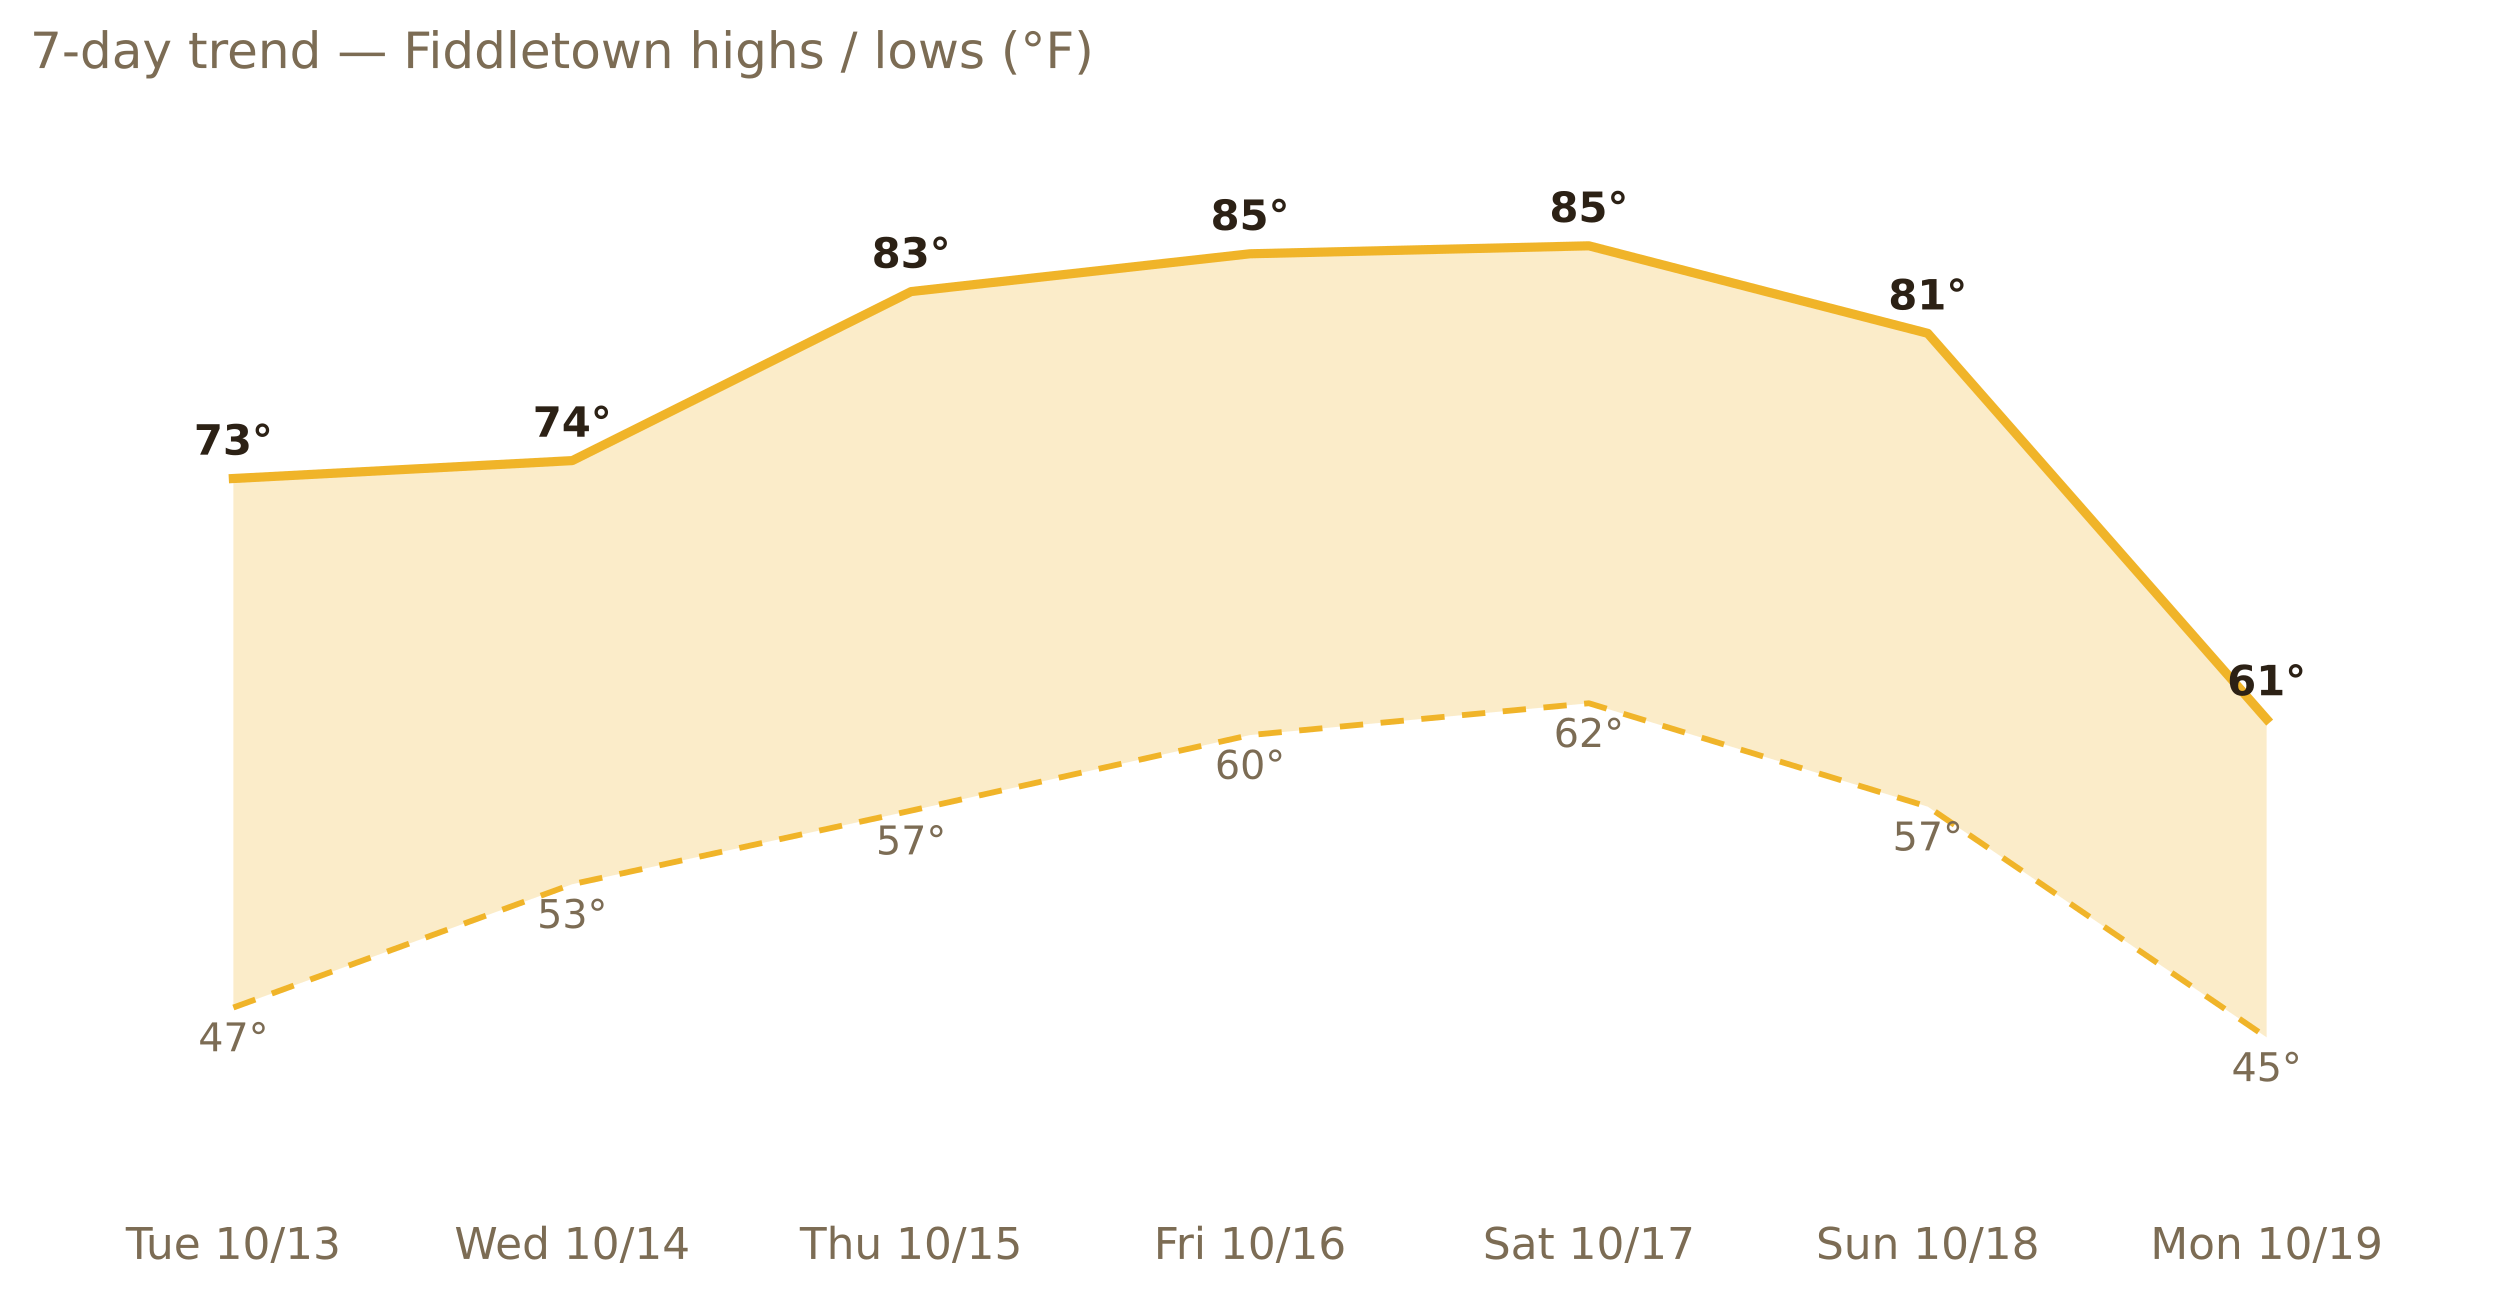
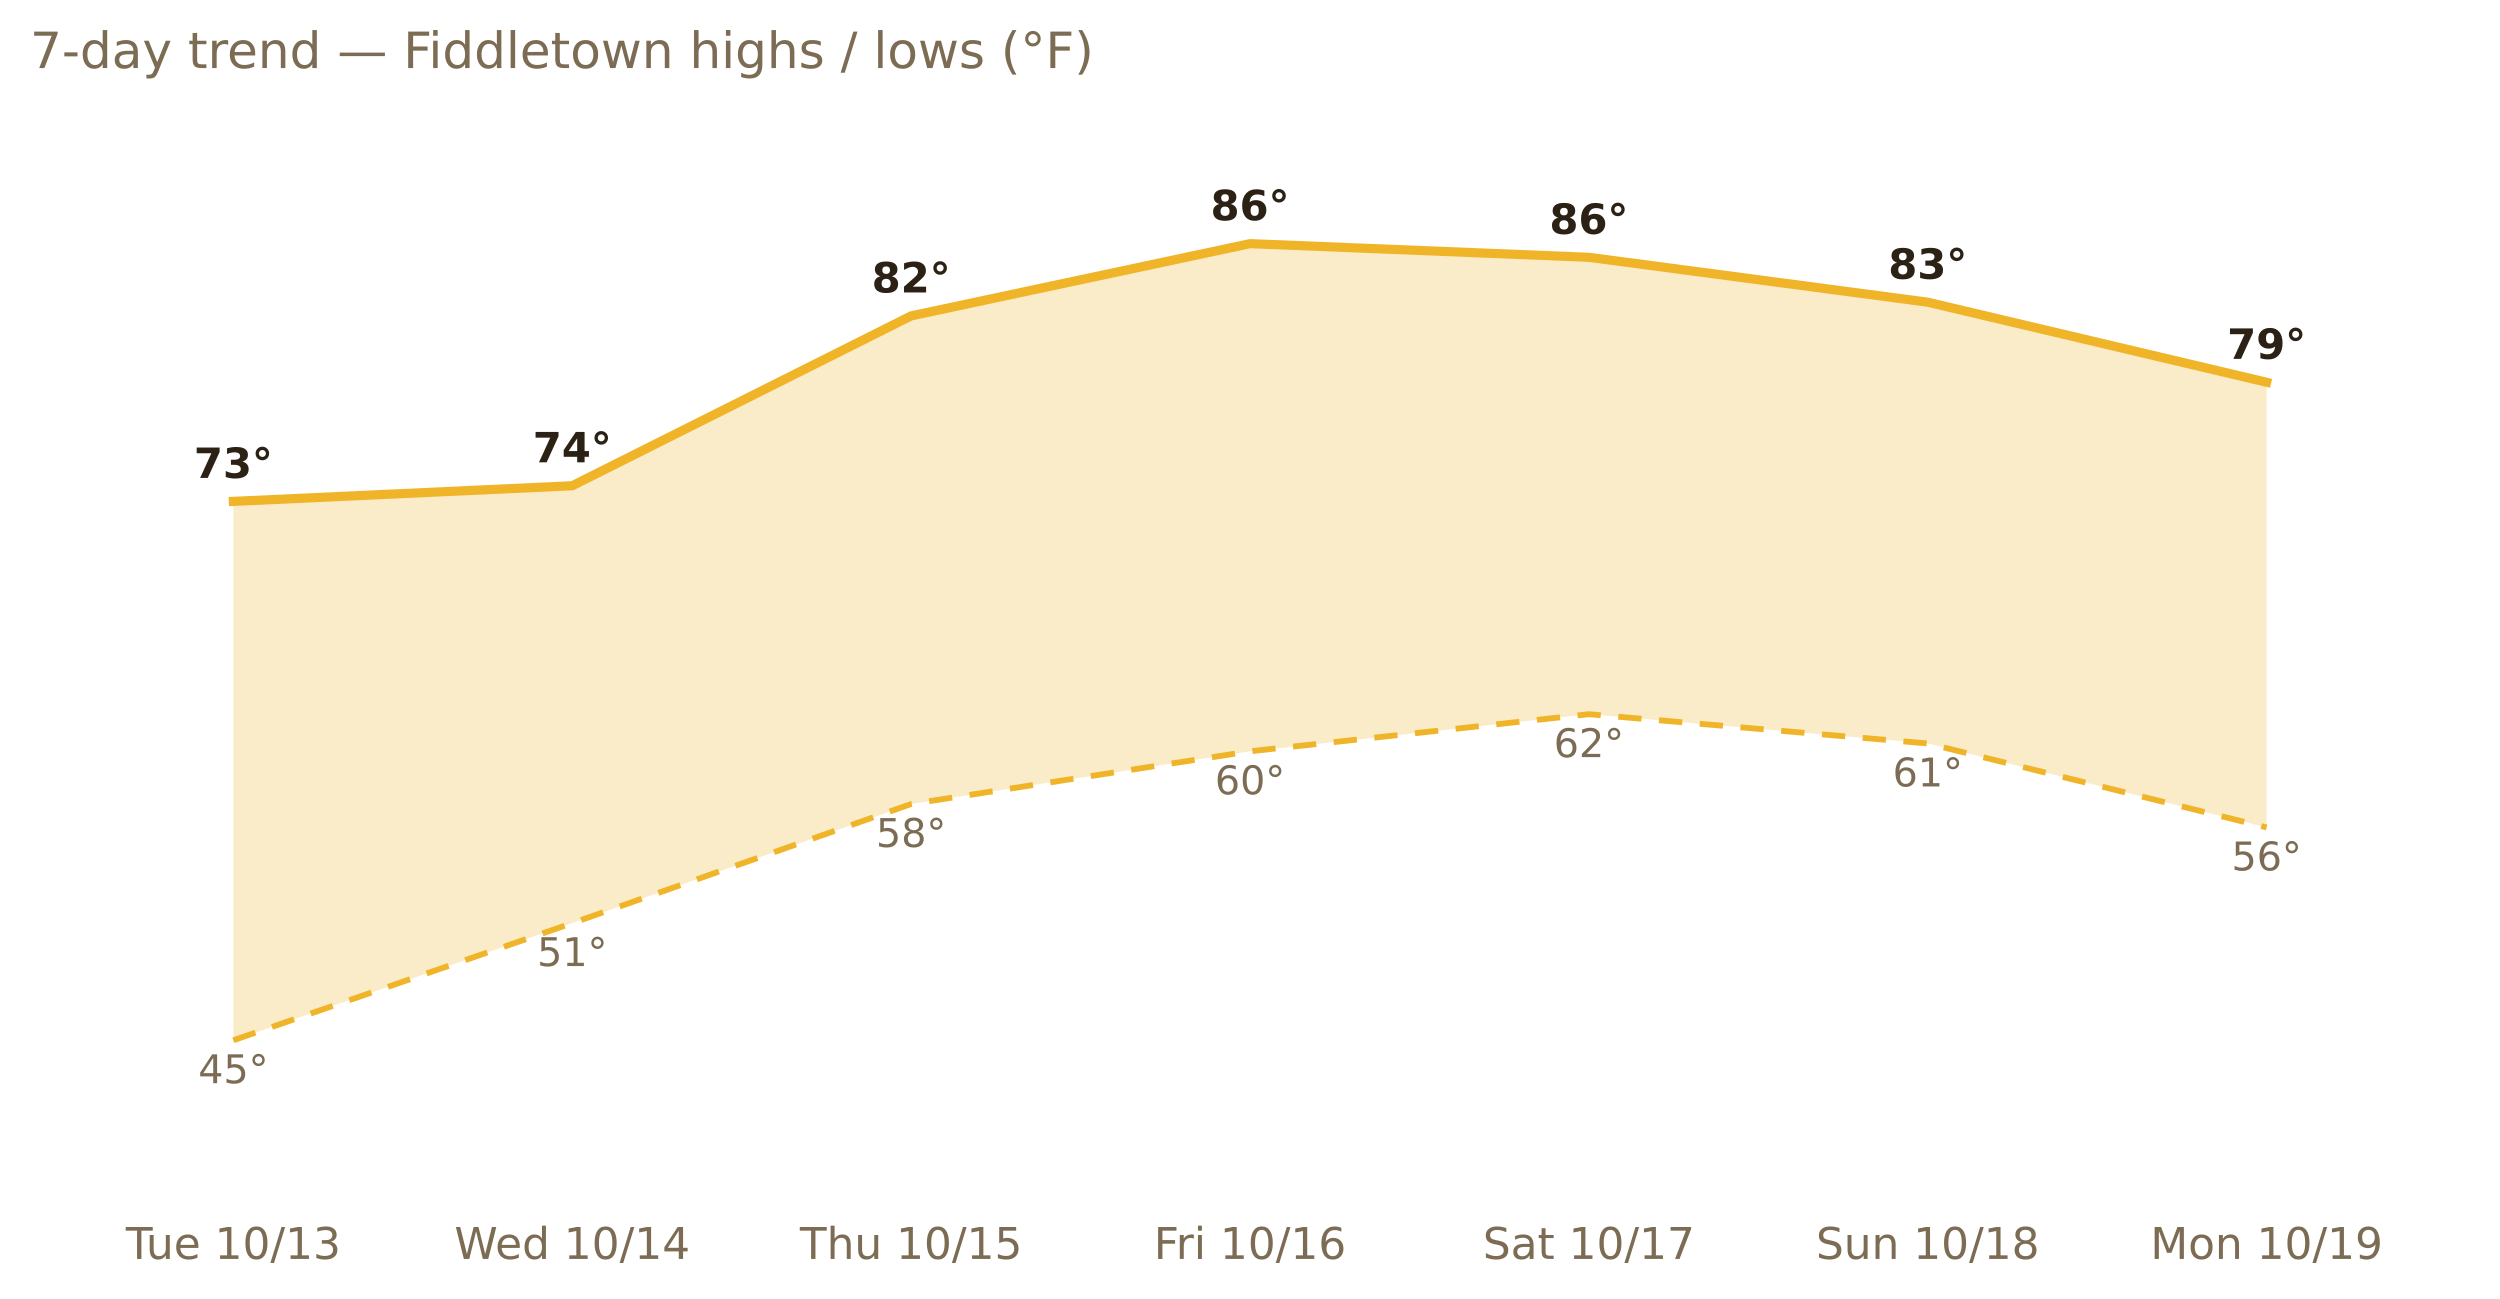
<svg xmlns="http://www.w3.org/2000/svg" xmlns:xlink="http://www.w3.org/1999/xlink" width="599.2pt" height="311.13pt" viewBox="0 0 599.2 311.13" version="1.1">
  <defs>
    <style type="text/css">*{stroke-linejoin: round; stroke-linecap: butt}</style>
  </defs>
  <g id="figure_1">
    <g id="patch_1">
      <path d="M 0 311.13  L 599.2 311.13  L 599.2 0  L 0 0  L 0 311.13  z " style="fill: none; opacity: 0" />
    </g>
    <g id="axes_1">
      <g id="patch_2">
        <path d="M 7.2 286.768  L 592 286.768  L 592 30.318  L 7.2 30.318  L 7.2 286.768  z " style="fill: none" />
      </g>
      <g id="matplotlib.axis_1">
        <g id="xtick_1">
          <g id="text_1">
            <g style="fill: #7c6c54" transform="translate(30.16486 301.7465) scale(0.105 -0.105)">
              <defs>
                <path id="DejaVuSans-54" d="M -19 4666  L 3928 4666  L 3928 4134  L 2272 4134  L 2272 0  L 1638 0  L 1638 4134  L -19 4134  L -19 4666  z " transform="scale(0.015625)" />
                <path id="DejaVuSans-75" d="M 544 1381  L 544 3500  L 1119 3500  L 1119 1403  Q 1119 906 1312 657  Q 1506 409 1894 409  Q 2359 409 2629 706  Q 2900 1003 2900 1516  L 2900 3500  L 3475 3500  L 3475 0  L 2900 0  L 2900 538  Q 2691 219 2414 64  Q 2138 -91 1772 -91  Q 1169 -91 856 284  Q 544 659 544 1381  z M 1991 3584  L 1991 3584  z " transform="scale(0.015625)" />
                <path id="DejaVuSans-65" d="M 3597 1894  L 3597 1613  L 953 1613  Q 991 1019 1311 708  Q 1631 397 2203 397  Q 2534 397 2845 478  Q 3156 559 3463 722  L 3463 178  Q 3153 47 2828 -22  Q 2503 -91 2169 -91  Q 1331 -91 842 396  Q 353 884 353 1716  Q 353 2575 817 3079  Q 1281 3584 2069 3584  Q 2775 3584 3186 3129  Q 3597 2675 3597 1894  z M 3022 2063  Q 3016 2534 2758 2815  Q 2500 3097 2075 3097  Q 1594 3097 1305 2825  Q 1016 2553 972 2059  L 3022 2063  z " transform="scale(0.015625)" />
                <path id="DejaVuSans-20" transform="scale(0.015625)" />
                <path id="DejaVuSans-31" d="M 794 531  L 1825 531  L 1825 4091  L 703 3866  L 703 4441  L 1819 4666  L 2450 4666  L 2450 531  L 3481 531  L 3481 0  L 794 0  L 794 531  z " transform="scale(0.015625)" />
                <path id="DejaVuSans-30" d="M 2034 4250  Q 1547 4250 1301 3770  Q 1056 3291 1056 2328  Q 1056 1369 1301 889  Q 1547 409 2034 409  Q 2525 409 2770 889  Q 3016 1369 3016 2328  Q 3016 3291 2770 3770  Q 2525 4250 2034 4250  z M 2034 4750  Q 2819 4750 3233 4129  Q 3647 3509 3647 2328  Q 3647 1150 3233 529  Q 2819 -91 2034 -91  Q 1250 -91 836 529  Q 422 1150 422 2328  Q 422 3509 836 4129  Q 1250 4750 2034 4750  z " transform="scale(0.015625)" />
                <path id="DejaVuSans-2f" d="M 1625 4666  L 2156 4666  L 531 -594  L 0 -594  L 1625 4666  z " transform="scale(0.015625)" />
                <path id="DejaVuSans-33" d="M 2597 2516  Q 3050 2419 3304 2112  Q 3559 1806 3559 1356  Q 3559 666 3084 287  Q 2609 -91 1734 -91  Q 1441 -91 1130 -33  Q 819 25 488 141  L 488 750  Q 750 597 1062 519  Q 1375 441 1716 441  Q 2309 441 2620 675  Q 2931 909 2931 1356  Q 2931 1769 2642 2001  Q 2353 2234 1838 2234  L 1294 2234  L 1294 2753  L 1863 2753  Q 2328 2753 2575 2939  Q 2822 3125 2822 3475  Q 2822 3834 2567 4026  Q 2313 4219 1838 4219  Q 1578 4219 1281 4162  Q 984 4106 628 3988  L 628 4550  Q 988 4650 1302 4700  Q 1616 4750 1894 4750  Q 2613 4750 3031 4423  Q 3450 4097 3450 3541  Q 3450 3153 3228 2886  Q 3006 2619 2597 2516  z " transform="scale(0.015625)" />
              </defs>
              <use xlink:href="#DejaVuSans-54" />
              <use xlink:href="#DejaVuSans-75" x="45.959" />
              <use xlink:href="#DejaVuSans-65" x="109.338" />
              <use xlink:href="#DejaVuSans-20" x="170.861" />
              <use xlink:href="#DejaVuSans-31" x="202.648" />
              <use xlink:href="#DejaVuSans-30" x="266.271" />
              <use xlink:href="#DejaVuSans-2f" x="329.895" />
              <use xlink:href="#DejaVuSans-31" x="363.586" />
              <use xlink:href="#DejaVuSans-33" x="427.209" />
            </g>
          </g>
        </g>
        <g id="xtick_2">
          <g id="text_2">
            <g style="fill: #7c6c54" transform="translate(108.9114 301.7465) scale(0.105 -0.105)">
              <defs>
                <path id="DejaVuSans-57" d="M 213 4666  L 850 4666  L 1831 722  L 2809 4666  L 3519 4666  L 4500 722  L 5478 4666  L 6119 4666  L 4947 0  L 4153 0  L 3169 4050  L 2175 0  L 1381 0  L 213 4666  z " transform="scale(0.015625)" />
                <path id="DejaVuSans-64" d="M 2906 2969  L 2906 4863  L 3481 4863  L 3481 0  L 2906 0  L 2906 525  Q 2725 213 2448 61  Q 2172 -91 1784 -91  Q 1150 -91 751 415  Q 353 922 353 1747  Q 353 2572 751 3078  Q 1150 3584 1784 3584  Q 2172 3584 2448 3432  Q 2725 3281 2906 2969  z M 947 1747  Q 947 1113 1208 752  Q 1469 391 1925 391  Q 2381 391 2643 752  Q 2906 1113 2906 1747  Q 2906 2381 2643 2742  Q 2381 3103 1925 3103  Q 1469 3103 1208 2742  Q 947 2381 947 1747  z " transform="scale(0.015625)" />
                <path id="DejaVuSans-34" d="M 2419 4116  L 825 1625  L 2419 1625  L 2419 4116  z M 2253 4666  L 3047 4666  L 3047 1625  L 3713 1625  L 3713 1100  L 3047 1100  L 3047 0  L 2419 0  L 2419 1100  L 313 1100  L 313 1709  L 2253 4666  z " transform="scale(0.015625)" />
              </defs>
              <use xlink:href="#DejaVuSans-57" />
              <use xlink:href="#DejaVuSans-65" x="93.002" />
              <use xlink:href="#DejaVuSans-64" x="154.525" />
              <use xlink:href="#DejaVuSans-20" x="218.002" />
              <use xlink:href="#DejaVuSans-31" x="249.789" />
              <use xlink:href="#DejaVuSans-30" x="313.412" />
              <use xlink:href="#DejaVuSans-2f" x="377.035" />
              <use xlink:href="#DejaVuSans-31" x="410.727" />
              <use xlink:href="#DejaVuSans-34" x="474.35" />
            </g>
          </g>
        </g>
        <g id="xtick_3">
          <g id="text_3">
            <g style="fill: #7c6c54" transform="translate(191.7184 301.7465) scale(0.105 -0.105)">
              <defs>
                <path id="DejaVuSans-68" d="M 3513 2113  L 3513 0  L 2938 0  L 2938 2094  Q 2938 2591 2744 2837  Q 2550 3084 2163 3084  Q 1697 3084 1428 2787  Q 1159 2491 1159 1978  L 1159 0  L 581 0  L 581 4863  L 1159 4863  L 1159 2956  Q 1366 3272 1645 3428  Q 1925 3584 2291 3584  Q 2894 3584 3203 3211  Q 3513 2838 3513 2113  z " transform="scale(0.015625)" />
                <path id="DejaVuSans-35" d="M 691 4666  L 3169 4666  L 3169 4134  L 1269 4134  L 1269 2991  Q 1406 3038 1543 3061  Q 1681 3084 1819 3084  Q 2600 3084 3056 2656  Q 3513 2228 3513 1497  Q 3513 744 3044 326  Q 2575 -91 1722 -91  Q 1428 -91 1123 -41  Q 819 9 494 109  L 494 744  Q 775 591 1075 516  Q 1375 441 1709 441  Q 2250 441 2565 725  Q 2881 1009 2881 1497  Q 2881 1984 2565 2268  Q 2250 2553 1709 2553  Q 1456 2553 1204 2497  Q 953 2441 691 2322  L 691 4666  z " transform="scale(0.015625)" />
              </defs>
              <use xlink:href="#DejaVuSans-54" />
              <use xlink:href="#DejaVuSans-68" x="61.084" />
              <use xlink:href="#DejaVuSans-75" x="124.463" />
              <use xlink:href="#DejaVuSans-20" x="187.842" />
              <use xlink:href="#DejaVuSans-31" x="219.629" />
              <use xlink:href="#DejaVuSans-30" x="283.252" />
              <use xlink:href="#DejaVuSans-2f" x="346.875" />
              <use xlink:href="#DejaVuSans-31" x="380.566" />
              <use xlink:href="#DejaVuSans-35" x="444.189" />
            </g>
          </g>
        </g>
        <g id="xtick_4">
          <g id="text_4">
            <g style="fill: #7c6c54" transform="translate(276.5459 301.7465) scale(0.105 -0.105)">
              <defs>
                <path id="DejaVuSans-46" d="M 628 4666  L 3309 4666  L 3309 4134  L 1259 4134  L 1259 2759  L 3109 2759  L 3109 2228  L 1259 2228  L 1259 0  L 628 0  L 628 4666  z " transform="scale(0.015625)" />
                <path id="DejaVuSans-72" d="M 2631 2963  Q 2534 3019 2420 3045  Q 2306 3072 2169 3072  Q 1681 3072 1420 2755  Q 1159 2438 1159 1844  L 1159 0  L 581 0  L 581 3500  L 1159 3500  L 1159 2956  Q 1341 3275 1631 3429  Q 1922 3584 2338 3584  Q 2397 3584 2469 3576  Q 2541 3569 2628 3553  L 2631 2963  z " transform="scale(0.015625)" />
                <path id="DejaVuSans-69" d="M 603 3500  L 1178 3500  L 1178 0  L 603 0  L 603 3500  z M 603 4863  L 1178 4863  L 1178 4134  L 603 4134  L 603 4863  z " transform="scale(0.015625)" />
                <path id="DejaVuSans-36" d="M 2113 2584  Q 1688 2584 1439 2293  Q 1191 2003 1191 1497  Q 1191 994 1439 701  Q 1688 409 2113 409  Q 2538 409 2786 701  Q 3034 994 3034 1497  Q 3034 2003 2786 2293  Q 2538 2584 2113 2584  z M 3366 4563  L 3366 3988  Q 3128 4100 2886 4159  Q 2644 4219 2406 4219  Q 1781 4219 1451 3797  Q 1122 3375 1075 2522  Q 1259 2794 1537 2939  Q 1816 3084 2150 3084  Q 2853 3084 3261 2657  Q 3669 2231 3669 1497  Q 3669 778 3244 343  Q 2819 -91 2113 -91  Q 1303 -91 875 529  Q 447 1150 447 2328  Q 447 3434 972 4092  Q 1497 4750 2381 4750  Q 2619 4750 2861 4703  Q 3103 4656 3366 4563  z " transform="scale(0.015625)" />
              </defs>
              <use xlink:href="#DejaVuSans-46" />
              <use xlink:href="#DejaVuSans-72" x="50.27" />
              <use xlink:href="#DejaVuSans-69" x="91.383" />
              <use xlink:href="#DejaVuSans-20" x="119.166" />
              <use xlink:href="#DejaVuSans-31" x="150.953" />
              <use xlink:href="#DejaVuSans-30" x="214.576" />
              <use xlink:href="#DejaVuSans-2f" x="278.199" />
              <use xlink:href="#DejaVuSans-31" x="311.891" />
              <use xlink:href="#DejaVuSans-36" x="375.514" />
            </g>
          </g>
        </g>
        <g id="xtick_5">
          <g id="text_5">
            <g style="fill: #7c6c54" transform="translate(355.4155 301.7465) scale(0.105 -0.105)">
              <defs>
                <path id="DejaVuSans-53" d="M 3425 4513  L 3425 3897  Q 3066 4069 2747 4153  Q 2428 4238 2131 4238  Q 1616 4238 1336 4038  Q 1056 3838 1056 3469  Q 1056 3159 1242 3001  Q 1428 2844 1947 2747  L 2328 2669  Q 3034 2534 3370 2195  Q 3706 1856 3706 1288  Q 3706 609 3251 259  Q 2797 -91 1919 -91  Q 1588 -91 1214 -16  Q 841 59 441 206  L 441 856  Q 825 641 1194 531  Q 1563 422 1919 422  Q 2459 422 2753 634  Q 3047 847 3047 1241  Q 3047 1584 2836 1778  Q 2625 1972 2144 2069  L 1759 2144  Q 1053 2284 737 2584  Q 422 2884 422 3419  Q 422 4038 858 4394  Q 1294 4750 2059 4750  Q 2388 4750 2728 4690  Q 3069 4631 3425 4513  z " transform="scale(0.015625)" />
                <path id="DejaVuSans-61" d="M 2194 1759  Q 1497 1759 1228 1600  Q 959 1441 959 1056  Q 959 750 1161 570  Q 1363 391 1709 391  Q 2188 391 2477 730  Q 2766 1069 2766 1631  L 2766 1759  L 2194 1759  z M 3341 1997  L 3341 0  L 2766 0  L 2766 531  Q 2569 213 2275 61  Q 1981 -91 1556 -91  Q 1019 -91 701 211  Q 384 513 384 1019  Q 384 1609 779 1909  Q 1175 2209 1959 2209  L 2766 2209  L 2766 2266  Q 2766 2663 2505 2880  Q 2244 3097 1772 3097  Q 1472 3097 1187 3025  Q 903 2953 641 2809  L 641 3341  Q 956 3463 1253 3523  Q 1550 3584 1831 3584  Q 2591 3584 2966 3190  Q 3341 2797 3341 1997  z " transform="scale(0.015625)" />
                <path id="DejaVuSans-74" d="M 1172 4494  L 1172 3500  L 2356 3500  L 2356 3053  L 1172 3053  L 1172 1153  Q 1172 725 1289 603  Q 1406 481 1766 481  L 2356 481  L 2356 0  L 1766 0  Q 1100 0 847 248  Q 594 497 594 1153  L 594 3053  L 172 3053  L 172 3500  L 594 3500  L 594 4494  L 1172 4494  z " transform="scale(0.015625)" />
                <path id="DejaVuSans-37" d="M 525 4666  L 3525 4666  L 3525 4397  L 1831 0  L 1172 0  L 2766 4134  L 525 4134  L 525 4666  z " transform="scale(0.015625)" />
              </defs>
              <use xlink:href="#DejaVuSans-53" />
              <use xlink:href="#DejaVuSans-61" x="63.477" />
              <use xlink:href="#DejaVuSans-74" x="124.756" />
              <use xlink:href="#DejaVuSans-20" x="163.965" />
              <use xlink:href="#DejaVuSans-31" x="195.752" />
              <use xlink:href="#DejaVuSans-30" x="259.375" />
              <use xlink:href="#DejaVuSans-2f" x="322.998" />
              <use xlink:href="#DejaVuSans-31" x="356.689" />
              <use xlink:href="#DejaVuSans-37" x="420.312" />
            </g>
          </g>
        </g>
        <g id="xtick_6">
          <g id="text_6">
            <g style="fill: #7c6c54" transform="translate(435.2588 301.7465) scale(0.105 -0.105)">
              <defs>
                <path id="DejaVuSans-6e" d="M 3513 2113  L 3513 0  L 2938 0  L 2938 2094  Q 2938 2591 2744 2837  Q 2550 3084 2163 3084  Q 1697 3084 1428 2787  Q 1159 2491 1159 1978  L 1159 0  L 581 0  L 581 3500  L 1159 3500  L 1159 2956  Q 1366 3272 1645 3428  Q 1925 3584 2291 3584  Q 2894 3584 3203 3211  Q 3513 2838 3513 2113  z " transform="scale(0.015625)" />
                <path id="DejaVuSans-38" d="M 2034 2216  Q 1584 2216 1326 1975  Q 1069 1734 1069 1313  Q 1069 891 1326 650  Q 1584 409 2034 409  Q 2484 409 2743 651  Q 3003 894 3003 1313  Q 3003 1734 2745 1975  Q 2488 2216 2034 2216  z M 1403 2484  Q 997 2584 770 2862  Q 544 3141 544 3541  Q 544 4100 942 4425  Q 1341 4750 2034 4750  Q 2731 4750 3128 4425  Q 3525 4100 3525 3541  Q 3525 3141 3298 2862  Q 3072 2584 2669 2484  Q 3125 2378 3379 2068  Q 3634 1759 3634 1313  Q 3634 634 3220 271  Q 2806 -91 2034 -91  Q 1263 -91 848 271  Q 434 634 434 1313  Q 434 1759 690 2068  Q 947 2378 1403 2484  z M 1172 3481  Q 1172 3119 1398 2916  Q 1625 2713 2034 2713  Q 2441 2713 2670 2916  Q 2900 3119 2900 3481  Q 2900 3844 2670 4047  Q 2441 4250 2034 4250  Q 1625 4250 1398 4047  Q 1172 3844 1172 3481  z " transform="scale(0.015625)" />
              </defs>
              <use xlink:href="#DejaVuSans-53" />
              <use xlink:href="#DejaVuSans-75" x="63.477" />
              <use xlink:href="#DejaVuSans-6e" x="126.855" />
              <use xlink:href="#DejaVuSans-20" x="190.234" />
              <use xlink:href="#DejaVuSans-31" x="222.021" />
              <use xlink:href="#DejaVuSans-30" x="285.645" />
              <use xlink:href="#DejaVuSans-2f" x="349.268" />
              <use xlink:href="#DejaVuSans-31" x="382.959" />
              <use xlink:href="#DejaVuSans-38" x="446.582" />
            </g>
          </g>
        </g>
        <g id="xtick_7">
          <g id="text_7">
            <g style="fill: #7c6c54" transform="translate(515.399 301.7465) scale(0.105 -0.105)">
              <defs>
                <path id="DejaVuSans-4d" d="M 628 4666  L 1569 4666  L 2759 1491  L 3956 4666  L 4897 4666  L 4897 0  L 4281 0  L 4281 4097  L 3078 897  L 2444 897  L 1241 4097  L 1241 0  L 628 0  L 628 4666  z " transform="scale(0.015625)" />
                <path id="DejaVuSans-6f" d="M 1959 3097  Q 1497 3097 1228 2736  Q 959 2375 959 1747  Q 959 1119 1226 758  Q 1494 397 1959 397  Q 2419 397 2687 759  Q 2956 1122 2956 1747  Q 2956 2369 2687 2733  Q 2419 3097 1959 3097  z M 1959 3584  Q 2709 3584 3137 3096  Q 3566 2609 3566 1747  Q 3566 888 3137 398  Q 2709 -91 1959 -91  Q 1206 -91 779 398  Q 353 888 353 1747  Q 353 2609 779 3096  Q 1206 3584 1959 3584  z " transform="scale(0.015625)" />
                <path id="DejaVuSans-39" d="M 703 97  L 703 672  Q 941 559 1184 500  Q 1428 441 1663 441  Q 2288 441 2617 861  Q 2947 1281 2994 2138  Q 2813 1869 2534 1725  Q 2256 1581 1919 1581  Q 1219 1581 811 2004  Q 403 2428 403 3163  Q 403 3881 828 4315  Q 1253 4750 1959 4750  Q 2769 4750 3195 4129  Q 3622 3509 3622 2328  Q 3622 1225 3098 567  Q 2575 -91 1691 -91  Q 1453 -91 1209 -44  Q 966 3 703 97  z M 1959 2075  Q 2384 2075 2632 2365  Q 2881 2656 2881 3163  Q 2881 3666 2632 3958  Q 2384 4250 1959 4250  Q 1534 4250 1286 3958  Q 1038 3666 1038 3163  Q 1038 2656 1286 2365  Q 1534 2075 1959 2075  z " transform="scale(0.015625)" />
              </defs>
              <use xlink:href="#DejaVuSans-4d" />
              <use xlink:href="#DejaVuSans-6f" x="86.279" />
              <use xlink:href="#DejaVuSans-6e" x="147.461" />
              <use xlink:href="#DejaVuSans-20" x="210.84" />
              <use xlink:href="#DejaVuSans-31" x="242.627" />
              <use xlink:href="#DejaVuSans-30" x="306.25" />
              <use xlink:href="#DejaVuSans-2f" x="369.873" />
              <use xlink:href="#DejaVuSans-31" x="403.564" />
              <use xlink:href="#DejaVuSans-39" x="467.188" />
            </g>
          </g>
        </g>
      </g>
      <g id="matplotlib.axis_2" />
      <g id="PolyCollection_1">
-         <path d="M 55.933 114.689  L 55.933 241.484  L 137.156 211.93  L 218.378 194.294  L 299.6 176.18  L 380.822 168.553  L 462.044 193.34  L 543.267 248.634  L 543.267 172.367  L 543.267 172.367  L 462.044 79.892  L 380.822 58.918  L 299.6 60.825  L 218.378 69.882  L 137.156 110.399  L 55.933 114.689  z " clip-path="url(#pce0f37dc26)" style="fill: #f0b429; fill-opacity: 0.25" />
+         <path d="M 55.933 120.169  L 55.933 249.33  L 137.156 221.252  L 218.378 192.705  L 299.6 180.07  L 380.822 171.178  L 462.044 178.198  L 543.267 198.321  L 543.267 91.623  L 543.267 91.623  L 462.044 72.436  L 380.822 61.672  L 299.6 58.397  L 218.378 75.712  L 137.156 116.425  L 55.933 120.169  z " clip-path="url(#p3ca987283b)" style="fill: #f0b429; fill-opacity: 0.25" />
      </g>
      <g id="line2d_1">
-         <path d="M 55.933 114.689  L 137.156 110.399  L 218.378 69.882  L 299.6 60.825  L 380.822 58.918  L 462.044 79.892  L 543.267 172.367  " clip-path="url(#pce0f37dc26)" style="fill: none; stroke: #f0b429; stroke-width: 2.2; stroke-linecap: square" />
+         <path d="M 55.933 120.169  L 137.156 116.425  L 218.378 75.712  L 299.6 58.397  L 380.822 61.672  L 462.044 72.436  L 543.267 91.623  " clip-path="url(#p3ca987283b)" style="fill: none; stroke: #f0b429; stroke-width: 2.2; stroke-linecap: square" />
      </g>
      <g id="line2d_2">
-         <path d="M 55.933 241.484  L 137.156 211.93  L 218.378 194.294  L 299.6 176.18  L 380.822 168.553  L 462.044 193.34  L 543.267 248.634  " clip-path="url(#pce0f37dc26)" style="fill: none; stroke-dasharray: 5.6,4.2; stroke-dashoffset: 0; stroke: #f0b429; stroke-width: 1.4" />
+         <path d="M 55.933 249.33  L 137.156 221.252  L 218.378 192.705  L 299.6 180.07  L 380.822 171.178  L 462.044 178.198  L 543.267 198.321  " clip-path="url(#p3ca987283b)" style="fill: none; stroke-dasharray: 5.6,4.2; stroke-dashoffset: 0; stroke: #f0b429; stroke-width: 1.4" />
      </g>
      <g id="text_8">
-         <g style="fill: #2c2115" transform="translate(46.47552 108.9691) scale(0.1 -0.1)">
+         <g style="fill: #2c2115" transform="translate(46.47552 114.5535) scale(0.1 -0.1)">
          <defs>
            <path id="DejaVuSans-Bold-37" d="M 428 4666  L 3944 4666  L 3944 3988  L 2125 0  L 953 0  L 2675 3781  L 428 3781  L 428 4666  z " transform="scale(0.015625)" />
            <path id="DejaVuSans-Bold-33" d="M 2981 2516  Q 3453 2394 3698 2092  Q 3944 1791 3944 1325  Q 3944 631 3412 270  Q 2881 -91 1863 -91  Q 1503 -91 1142 -33  Q 781 25 428 141  L 428 1069  Q 766 900 1098 814  Q 1431 728 1753 728  Q 2231 728 2486 893  Q 2741 1059 2741 1369  Q 2741 1688 2480 1852  Q 2219 2016 1709 2016  L 1228 2016  L 1228 2791  L 1734 2791  Q 2188 2791 2409 2933  Q 2631 3075 2631 3366  Q 2631 3634 2415 3781  Q 2200 3928 1806 3928  Q 1516 3928 1219 3862  Q 922 3797 628 3669  L 628 4550  Q 984 4650 1334 4700  Q 1684 4750 2022 4750  Q 2931 4750 3382 4451  Q 3834 4153 3834 3553  Q 3834 3144 3618 2883  Q 3403 2622 2981 2516  z " transform="scale(0.015625)" />
            <path id="DejaVuSans-Bold-b0" d="M 1600 4288  Q 1375 4288 1219 4131  Q 1063 3975 1063 3750  Q 1063 3525 1217 3372  Q 1372 3219 1600 3219  Q 1825 3219 1981 3373  Q 2138 3528 2138 3750  Q 2138 3975 1980 4131  Q 1822 4288 1600 4288  z M 1600 4794  Q 1806 4794 1997 4714  Q 2188 4634 2338 4488  Q 2484 4338 2561 4150  Q 2638 3963 2638 3750  Q 2638 3541 2561 3352  Q 2484 3163 2344 3022  Q 2194 2872 2000 2792  Q 1806 2713 1594 2713  Q 1153 2713 854 3011  Q 556 3309 556 3750  Q 556 4191 857 4492  Q 1159 4794 1600 4794  z " transform="scale(0.015625)" />
          </defs>
          <use xlink:href="#DejaVuSans-Bold-37" />
          <use xlink:href="#DejaVuSans-Bold-33" x="69.58" />
          <use xlink:href="#DejaVuSans-Bold-b0" x="139.16" />
        </g>
      </g>
      <g id="text_9">
-         <g style="fill: #7c6c54" transform="translate(47.51396 251.971) scale(0.095 -0.095)">
+         <g style="fill: #7c6c54" transform="translate(47.51396 259.6256) scale(0.095 -0.095)">
          <defs>
            <path id="DejaVuSans-b0" d="M 1600 4347  Q 1350 4347 1178 4173  Q 1006 4000 1006 3750  Q 1006 3503 1178 3333  Q 1350 3163 1600 3163  Q 1850 3163 2022 3333  Q 2194 3503 2194 3750  Q 2194 3997 2020 4172  Q 1847 4347 1600 4347  z M 1600 4750  Q 1800 4750 1984 4673  Q 2169 4597 2303 4453  Q 2447 4313 2519 4134  Q 2591 3956 2591 3750  Q 2591 3338 2302 3052  Q 2013 2766 1594 2766  Q 1172 2766 890 3047  Q 609 3328 609 3750  Q 609 4169 896 4459  Q 1184 4750 1600 4750  z " transform="scale(0.015625)" />
          </defs>
          <use xlink:href="#DejaVuSans-34" />
-           <use xlink:href="#DejaVuSans-37" x="63.623" />
+           <use xlink:href="#DejaVuSans-35" x="63.623" />
          <use xlink:href="#DejaVuSans-b0" x="127.246" />
        </g>
      </g>
      <g id="text_10">
-         <g style="fill: #2c2115" transform="translate(127.6977 104.6791) scale(0.1 -0.1)">
+         <g style="fill: #2c2115" transform="translate(127.6977 110.8097) scale(0.1 -0.1)">
          <defs>
            <path id="DejaVuSans-Bold-34" d="M 2356 3675  L 1038 1722  L 2356 1722  L 2356 3675  z M 2156 4666  L 3494 4666  L 3494 1722  L 4159 1722  L 4159 850  L 3494 850  L 3494 0  L 2356 0  L 2356 850  L 288 850  L 288 1881  L 2156 4666  z " transform="scale(0.015625)" />
          </defs>
          <use xlink:href="#DejaVuSans-Bold-37" />
          <use xlink:href="#DejaVuSans-Bold-34" x="69.58" />
          <use xlink:href="#DejaVuSans-Bold-b0" x="139.16" />
        </g>
      </g>
      <g id="text_11">
-         <g style="fill: #7c6c54" transform="translate(128.7362 222.4173) scale(0.095 -0.095)">
+         <g style="fill: #7c6c54" transform="translate(128.7362 231.5471) scale(0.095 -0.095)">
          <use xlink:href="#DejaVuSans-35" />
-           <use xlink:href="#DejaVuSans-33" x="63.623" />
+           <use xlink:href="#DejaVuSans-31" x="63.623" />
          <use xlink:href="#DejaVuSans-b0" x="127.246" />
        </g>
      </g>
      <g id="text_12">
-         <g style="fill: #2c2115" transform="translate(208.92 64.1619) scale(0.1 -0.1)">
+         <g style="fill: #2c2115" transform="translate(208.92 70.09595) scale(0.1 -0.1)">
          <defs>
            <path id="DejaVuSans-Bold-38" d="M 2228 2088  Q 1891 2088 1709 1903  Q 1528 1719 1528 1375  Q 1528 1031 1709 848  Q 1891 666 2228 666  Q 2563 666 2741 848  Q 2919 1031 2919 1375  Q 2919 1722 2741 1905  Q 2563 2088 2228 2088  z M 1350 2484  Q 925 2613 709 2878  Q 494 3144 494 3541  Q 494 4131 934 4440  Q 1375 4750 2228 4750  Q 3075 4750 3515 4442  Q 3956 4134 3956 3541  Q 3956 3144 3739 2878  Q 3522 2613 3097 2484  Q 3572 2353 3814 2058  Q 4056 1763 4056 1313  Q 4056 619 3595 264  Q 3134 -91 2228 -91  Q 1319 -91 855 264  Q 391 619 391 1313  Q 391 1763 633 2058  Q 875 2353 1350 2484  z M 1631 3419  Q 1631 3141 1786 2991  Q 1941 2841 2228 2841  Q 2509 2841 2662 2991  Q 2816 3141 2816 3419  Q 2816 3697 2662 3845  Q 2509 3994 2228 3994  Q 1941 3994 1786 3844  Q 1631 3694 1631 3419  z " transform="scale(0.015625)" />
-           </defs>
+             <path id="DejaVuSans-Bold-32" d="M 1844 884  L 3897 884  L 3897 0  L 506 0  L 506 884  L 2209 2388  Q 2438 2594 2547 2791  Q 2656 2988 2656 3200  Q 2656 3528 2436 3728  Q 2216 3928 1850 3928  Q 1569 3928 1234 3808  Q 900 3688 519 3450  L 519 4475  Q 925 4609 1322 4679  Q 1719 4750 2100 4750  Q 2938 4750 3402 4381  Q 3866 4013 3866 3353  Q 3866 2972 3669 2642  Q 3472 2313 2841 1759  L 1844 884  z " transform="scale(0.015625)" />
+           </defs>
+           <use xlink:href="#DejaVuSans-Bold-38" />
+           <use xlink:href="#DejaVuSans-Bold-32" x="69.58" />
+           <use xlink:href="#DejaVuSans-Bold-b0" x="139.16" />
+         </g>
+       </g>
+       <g id="text_13">
+         <g style="fill: #7c6c54" transform="translate(209.9584 203.0007) scale(0.095 -0.095)">
+           <use xlink:href="#DejaVuSans-35" />
+           <use xlink:href="#DejaVuSans-38" x="63.623" />
+           <use xlink:href="#DejaVuSans-b0" x="127.246" />
+         </g>
+       </g>
+       <g id="text_14">
+         <g style="fill: #2c2115" transform="translate(290.1422 52.7809) scale(0.1 -0.1)">
+           <defs>
+             <path id="DejaVuSans-Bold-36" d="M 2316 2303  Q 2000 2303 1842 2098  Q 1684 1894 1684 1484  Q 1684 1075 1842 870  Q 2000 666 2316 666  Q 2634 666 2792 870  Q 2950 1075 2950 1484  Q 2950 1894 2792 2098  Q 2634 2303 2316 2303  z M 3803 4544  L 3803 3681  Q 3506 3822 3243 3889  Q 2981 3956 2731 3956  Q 2194 3956 1894 3657  Q 1594 3359 1544 2772  Q 1750 2925 1990 3001  Q 2231 3078 2516 3078  Q 3231 3078 3670 2659  Q 4109 2241 4109 1563  Q 4109 813 3618 361  Q 3128 -91 2303 -91  Q 1394 -91 895 523  Q 397 1138 397 2266  Q 397 3422 980 4083  Q 1563 4744 2578 4744  Q 2900 4744 3203 4694  Q 3506 4644 3803 4544  z " transform="scale(0.015625)" />
+           </defs>
+           <use xlink:href="#DejaVuSans-Bold-38" />
+           <use xlink:href="#DejaVuSans-Bold-36" x="69.58" />
+           <use xlink:href="#DejaVuSans-Bold-b0" x="139.16" />
+         </g>
+       </g>
+       <g id="text_15">
+         <g style="fill: #7c6c54" transform="translate(291.1806 190.3654) scale(0.095 -0.095)">
+           <use xlink:href="#DejaVuSans-36" />
+           <use xlink:href="#DejaVuSans-30" x="63.623" />
+           <use xlink:href="#DejaVuSans-b0" x="127.246" />
+         </g>
+       </g>
+       <g id="text_16">
+         <g style="fill: #2c2115" transform="translate(371.3644 56.05672) scale(0.1 -0.1)">
+           <use xlink:href="#DejaVuSans-Bold-38" />
+           <use xlink:href="#DejaVuSans-Bold-36" x="69.58" />
+           <use xlink:href="#DejaVuSans-Bold-b0" x="139.16" />
+         </g>
+       </g>
+       <g id="text_17">
+         <g style="fill: #7c6c54" transform="translate(372.4028 181.4739) scale(0.095 -0.095)">
+           <defs>
+             <path id="DejaVuSans-32" d="M 1228 531  L 3431 531  L 3431 0  L 469 0  L 469 531  Q 828 903 1448 1529  Q 2069 2156 2228 2338  Q 2531 2678 2651 2914  Q 2772 3150 2772 3378  Q 2772 3750 2511 3984  Q 2250 4219 1831 4219  Q 1534 4219 1204 4116  Q 875 4013 500 3803  L 500 4441  Q 881 4594 1212 4672  Q 1544 4750 1819 4750  Q 2544 4750 2975 4387  Q 3406 4025 3406 3419  Q 3406 3131 3298 2873  Q 3191 2616 2906 2266  Q 2828 2175 2409 1742  Q 1991 1309 1228 531  z " transform="scale(0.015625)" />
+           </defs>
+           <use xlink:href="#DejaVuSans-36" />
+           <use xlink:href="#DejaVuSans-32" x="63.623" />
+           <use xlink:href="#DejaVuSans-b0" x="127.246" />
+         </g>
+       </g>
+       <g id="text_18">
+         <g style="fill: #2c2115" transform="translate(452.5866 66.82013) scale(0.1 -0.1)">
          <use xlink:href="#DejaVuSans-Bold-38" />
          <use xlink:href="#DejaVuSans-Bold-33" x="69.58" />
          <use xlink:href="#DejaVuSans-Bold-b0" x="139.16" />
        </g>
      </g>
-       <g id="text_13">
-         <g style="fill: #7c6c54" transform="translate(209.9584 204.7804) scale(0.095 -0.095)">
+       <g id="text_19">
+         <g style="fill: #7c6c54" transform="translate(453.6251 188.4935) scale(0.095 -0.095)">
+           <use xlink:href="#DejaVuSans-36" />
+           <use xlink:href="#DejaVuSans-31" x="63.623" />
+           <use xlink:href="#DejaVuSans-b0" x="127.246" />
+         </g>
+       </g>
+       <g id="text_20">
+         <g style="fill: #2c2115" transform="translate(533.8089 86.00709) scale(0.1 -0.1)">
+           <defs>
+             <path id="DejaVuSans-Bold-39" d="M 641 103  L 641 966  Q 928 831 1190 764  Q 1453 697 1709 697  Q 2247 697 2547 995  Q 2847 1294 2900 1881  Q 2688 1725 2447 1647  Q 2206 1569 1925 1569  Q 1209 1569 770 1986  Q 331 2403 331 3084  Q 331 3838 820 4291  Q 1309 4744 2131 4744  Q 3044 4744 3544 4128  Q 4044 3513 4044 2388  Q 4044 1231 3459 570  Q 2875 -91 1856 -91  Q 1528 -91 1228 -42  Q 928 6 641 103  z M 2125 2350  Q 2441 2350 2600 2554  Q 2759 2759 2759 3169  Q 2759 3575 2600 3781  Q 2441 3988 2125 3988  Q 1809 3988 1650 3781  Q 1491 3575 1491 3169  Q 1491 2759 1650 2554  Q 1809 2350 2125 2350  z " transform="scale(0.015625)" />
+           </defs>
+           <use xlink:href="#DejaVuSans-Bold-37" />
+           <use xlink:href="#DejaVuSans-Bold-39" x="69.58" />
+           <use xlink:href="#DejaVuSans-Bold-b0" x="139.16" />
+         </g>
+       </g>
+       <g id="text_21">
+         <g style="fill: #7c6c54" transform="translate(534.8473 208.6164) scale(0.095 -0.095)">
          <use xlink:href="#DejaVuSans-35" />
-           <use xlink:href="#DejaVuSans-37" x="63.623" />
-           <use xlink:href="#DejaVuSans-b0" x="127.246" />
-         </g>
-       </g>
-       <g id="text_14">
-         <g style="fill: #2c2115" transform="translate(290.1422 55.10511) scale(0.1 -0.1)">
-           <defs>
-             <path id="DejaVuSans-Bold-35" d="M 678 4666  L 3669 4666  L 3669 3781  L 1638 3781  L 1638 3059  Q 1775 3097 1914 3117  Q 2053 3138 2203 3138  Q 3056 3138 3531 2711  Q 4006 2284 4006 1522  Q 4006 766 3489 337  Q 2972 -91 2053 -91  Q 1656 -91 1267 -14  Q 878 63 494 219  L 494 1166  Q 875 947 1217 837  Q 1559 728 1863 728  Q 2300 728 2551 942  Q 2803 1156 2803 1522  Q 2803 1891 2551 2103  Q 2300 2316 1863 2316  Q 1603 2316 1309 2248  Q 1016 2181 678 2041  L 678 4666  z " transform="scale(0.015625)" />
-           </defs>
-           <use xlink:href="#DejaVuSans-Bold-38" />
-           <use xlink:href="#DejaVuSans-Bold-35" x="69.58" />
-           <use xlink:href="#DejaVuSans-Bold-b0" x="139.16" />
-         </g>
-       </g>
-       <g id="text_15">
-         <g style="fill: #7c6c54" transform="translate(291.1806 186.6668) scale(0.095 -0.095)">
-           <use xlink:href="#DejaVuSans-36" />
-           <use xlink:href="#DejaVuSans-30" x="63.623" />
-           <use xlink:href="#DejaVuSans-b0" x="127.246" />
-         </g>
-       </g>
-       <g id="text_16">
-         <g style="fill: #2c2115" transform="translate(371.3644 53.19842) scale(0.1 -0.1)">
-           <use xlink:href="#DejaVuSans-Bold-38" />
-           <use xlink:href="#DejaVuSans-Bold-35" x="69.58" />
-           <use xlink:href="#DejaVuSans-Bold-b0" x="139.16" />
-         </g>
-       </g>
-       <g id="text_17">
-         <g style="fill: #7c6c54" transform="translate(372.4028 179.0401) scale(0.095 -0.095)">
-           <defs>
-             <path id="DejaVuSans-32" d="M 1228 531  L 3431 531  L 3431 0  L 469 0  L 469 531  Q 828 903 1448 1529  Q 2069 2156 2228 2338  Q 2531 2678 2651 2914  Q 2772 3150 2772 3378  Q 2772 3750 2511 3984  Q 2250 4219 1831 4219  Q 1534 4219 1204 4116  Q 875 4013 500 3803  L 500 4441  Q 881 4594 1212 4672  Q 1544 4750 1819 4750  Q 2544 4750 2975 4387  Q 3406 4025 3406 3419  Q 3406 3131 3298 2873  Q 3191 2616 2906 2266  Q 2828 2175 2409 1742  Q 1991 1309 1228 531  z " transform="scale(0.015625)" />
-           </defs>
-           <use xlink:href="#DejaVuSans-36" />
-           <use xlink:href="#DejaVuSans-32" x="63.623" />
-           <use xlink:href="#DejaVuSans-b0" x="127.246" />
-         </g>
-       </g>
-       <g id="text_18">
-         <g style="fill: #2c2115" transform="translate(452.5866 74.17203) scale(0.1 -0.1)">
-           <defs>
-             <path id="DejaVuSans-Bold-31" d="M 750 831  L 1813 831  L 1813 3847  L 722 3622  L 722 4441  L 1806 4666  L 2950 4666  L 2950 831  L 4013 831  L 4013 0  L 750 0  L 750 831  z " transform="scale(0.015625)" />
-           </defs>
-           <use xlink:href="#DejaVuSans-Bold-38" />
-           <use xlink:href="#DejaVuSans-Bold-31" x="69.58" />
-           <use xlink:href="#DejaVuSans-Bold-b0" x="139.16" />
-         </g>
-       </g>
-       <g id="text_19">
-         <g style="fill: #7c6c54" transform="translate(453.6251 203.827) scale(0.095 -0.095)">
-           <use xlink:href="#DejaVuSans-35" />
-           <use xlink:href="#DejaVuSans-37" x="63.623" />
-           <use xlink:href="#DejaVuSans-b0" x="127.246" />
-         </g>
-       </g>
-       <g id="text_20">
-         <g style="fill: #2c2115" transform="translate(533.8089 166.6466) scale(0.1 -0.1)">
-           <defs>
-             <path id="DejaVuSans-Bold-36" d="M 2316 2303  Q 2000 2303 1842 2098  Q 1684 1894 1684 1484  Q 1684 1075 1842 870  Q 2000 666 2316 666  Q 2634 666 2792 870  Q 2950 1075 2950 1484  Q 2950 1894 2792 2098  Q 2634 2303 2316 2303  z M 3803 4544  L 3803 3681  Q 3506 3822 3243 3889  Q 2981 3956 2731 3956  Q 2194 3956 1894 3657  Q 1594 3359 1544 2772  Q 1750 2925 1990 3001  Q 2231 3078 2516 3078  Q 3231 3078 3670 2659  Q 4109 2241 4109 1563  Q 4109 813 3618 361  Q 3128 -91 2303 -91  Q 1394 -91 895 523  Q 397 1138 397 2266  Q 397 3422 980 4083  Q 1563 4744 2578 4744  Q 2900 4744 3203 4694  Q 3506 4644 3803 4544  z " transform="scale(0.015625)" />
-           </defs>
-           <use xlink:href="#DejaVuSans-Bold-36" />
-           <use xlink:href="#DejaVuSans-Bold-31" x="69.58" />
-           <use xlink:href="#DejaVuSans-Bold-b0" x="139.16" />
-         </g>
-       </g>
-       <g id="text_21">
-         <g style="fill: #7c6c54" transform="translate(534.8473 259.1211) scale(0.095 -0.095)">
-           <use xlink:href="#DejaVuSans-34" />
-           <use xlink:href="#DejaVuSans-35" x="63.623" />
+           <use xlink:href="#DejaVuSans-36" x="63.623" />
          <use xlink:href="#DejaVuSans-b0" x="127.246" />
        </g>
      </g>
      <g id="text_22">
        <g style="fill: #7c6c54" transform="translate(7.2 16.31812) scale(0.12 -0.12)">
          <defs>
            <path id="DejaVuSans-2d" d="M 313 2009  L 1997 2009  L 1997 1497  L 313 1497  L 313 2009  z " transform="scale(0.015625)" />
            <path id="DejaVuSans-79" d="M 2059 -325  Q 1816 -950 1584 -1140  Q 1353 -1331 966 -1331  L 506 -1331  L 506 -850  L 844 -850  Q 1081 -850 1212 -737  Q 1344 -625 1503 -206  L 1606 56  L 191 3500  L 800 3500  L 1894 763  L 2988 3500  L 3597 3500  L 2059 -325  z " transform="scale(0.015625)" />
            <path id="DejaVuSans-2014" d="M 313 1978  L 6088 1978  L 6088 1528  L 313 1528  L 313 1978  z " transform="scale(0.015625)" />
            <path id="DejaVuSans-6c" d="M 603 4863  L 1178 4863  L 1178 0  L 603 0  L 603 4863  z " transform="scale(0.015625)" />
            <path id="DejaVuSans-77" d="M 269 3500  L 844 3500  L 1563 769  L 2278 3500  L 2956 3500  L 3675 769  L 4391 3500  L 4966 3500  L 4050 0  L 3372 0  L 2619 2869  L 1863 0  L 1184 0  L 269 3500  z " transform="scale(0.015625)" />
            <path id="DejaVuSans-67" d="M 2906 1791  Q 2906 2416 2648 2759  Q 2391 3103 1925 3103  Q 1463 3103 1205 2759  Q 947 2416 947 1791  Q 947 1169 1205 825  Q 1463 481 1925 481  Q 2391 481 2648 825  Q 2906 1169 2906 1791  z M 3481 434  Q 3481 -459 3084 -895  Q 2688 -1331 1869 -1331  Q 1566 -1331 1297 -1286  Q 1028 -1241 775 -1147  L 775 -588  Q 1028 -725 1275 -790  Q 1522 -856 1778 -856  Q 2344 -856 2625 -561  Q 2906 -266 2906 331  L 2906 616  Q 2728 306 2450 153  Q 2172 0 1784 0  Q 1141 0 747 490  Q 353 981 353 1791  Q 353 2603 747 3093  Q 1141 3584 1784 3584  Q 2172 3584 2450 3431  Q 2728 3278 2906 2969  L 2906 3500  L 3481 3500  L 3481 434  z " transform="scale(0.015625)" />
            <path id="DejaVuSans-73" d="M 2834 3397  L 2834 2853  Q 2591 2978 2328 3040  Q 2066 3103 1784 3103  Q 1356 3103 1142 2972  Q 928 2841 928 2578  Q 928 2378 1081 2264  Q 1234 2150 1697 2047  L 1894 2003  Q 2506 1872 2764 1633  Q 3022 1394 3022 966  Q 3022 478 2636 193  Q 2250 -91 1575 -91  Q 1294 -91 989 -36  Q 684 19 347 128  L 347 722  Q 666 556 975 473  Q 1284 391 1588 391  Q 1994 391 2212 530  Q 2431 669 2431 922  Q 2431 1156 2273 1281  Q 2116 1406 1581 1522  L 1381 1569  Q 847 1681 609 1914  Q 372 2147 372 2553  Q 372 3047 722 3315  Q 1072 3584 1716 3584  Q 2034 3584 2315 3537  Q 2597 3491 2834 3397  z " transform="scale(0.015625)" />
            <path id="DejaVuSans-28" d="M 1984 4856  Q 1566 4138 1362 3434  Q 1159 2731 1159 2009  Q 1159 1288 1364 580  Q 1569 -128 1984 -844  L 1484 -844  Q 1016 -109 783 600  Q 550 1309 550 2009  Q 550 2706 781 3412  Q 1013 4119 1484 4856  L 1984 4856  z " transform="scale(0.015625)" />
            <path id="DejaVuSans-29" d="M 513 4856  L 1013 4856  Q 1481 4119 1714 3412  Q 1947 2706 1947 2009  Q 1947 1309 1714 600  Q 1481 -109 1013 -844  L 513 -844  Q 928 -128 1133 580  Q 1338 1288 1338 2009  Q 1338 2731 1133 3434  Q 928 4138 513 4856  z " transform="scale(0.015625)" />
          </defs>
          <use xlink:href="#DejaVuSans-37" />
          <use xlink:href="#DejaVuSans-2d" x="63.623" />
          <use xlink:href="#DejaVuSans-64" x="99.707" />
          <use xlink:href="#DejaVuSans-61" x="163.184" />
          <use xlink:href="#DejaVuSans-79" x="224.463" />
          <use xlink:href="#DejaVuSans-20" x="283.643" />
          <use xlink:href="#DejaVuSans-74" x="315.43" />
          <use xlink:href="#DejaVuSans-72" x="354.639" />
          <use xlink:href="#DejaVuSans-65" x="393.502" />
          <use xlink:href="#DejaVuSans-6e" x="455.025" />
          <use xlink:href="#DejaVuSans-64" x="518.404" />
          <use xlink:href="#DejaVuSans-20" x="581.881" />
          <use xlink:href="#DejaVuSans-2014" x="613.668" />
          <use xlink:href="#DejaVuSans-20" x="713.668" />
          <use xlink:href="#DejaVuSans-46" x="745.455" />
          <use xlink:href="#DejaVuSans-69" x="795.725" />
          <use xlink:href="#DejaVuSans-64" x="823.508" />
          <use xlink:href="#DejaVuSans-64" x="886.984" />
          <use xlink:href="#DejaVuSans-6c" x="950.461" />
          <use xlink:href="#DejaVuSans-65" x="978.244" />
          <use xlink:href="#DejaVuSans-74" x="1039.768" />
          <use xlink:href="#DejaVuSans-6f" x="1078.977" />
          <use xlink:href="#DejaVuSans-77" x="1140.158" />
          <use xlink:href="#DejaVuSans-6e" x="1221.945" />
          <use xlink:href="#DejaVuSans-20" x="1285.324" />
          <use xlink:href="#DejaVuSans-68" x="1317.111" />
          <use xlink:href="#DejaVuSans-69" x="1380.49" />
          <use xlink:href="#DejaVuSans-67" x="1408.273" />
          <use xlink:href="#DejaVuSans-68" x="1471.75" />
          <use xlink:href="#DejaVuSans-73" x="1535.129" />
          <use xlink:href="#DejaVuSans-20" x="1587.229" />
          <use xlink:href="#DejaVuSans-2f" x="1619.016" />
          <use xlink:href="#DejaVuSans-20" x="1652.707" />
          <use xlink:href="#DejaVuSans-6c" x="1684.494" />
          <use xlink:href="#DejaVuSans-6f" x="1712.277" />
          <use xlink:href="#DejaVuSans-77" x="1773.459" />
          <use xlink:href="#DejaVuSans-73" x="1855.246" />
          <use xlink:href="#DejaVuSans-20" x="1907.346" />
          <use xlink:href="#DejaVuSans-28" x="1939.133" />
          <use xlink:href="#DejaVuSans-b0" x="1978.146" />
          <use xlink:href="#DejaVuSans-46" x="2028.146" />
          <use xlink:href="#DejaVuSans-29" x="2085.666" />
        </g>
      </g>
    </g>
  </g>
  <defs>
-     <clipPath id="pce0f37dc26">
+     <clipPath id="p3ca987283b">
      <rect x="7.2" y="30.318" width="584.8" height="256.45" />
    </clipPath>
  </defs>
</svg>
